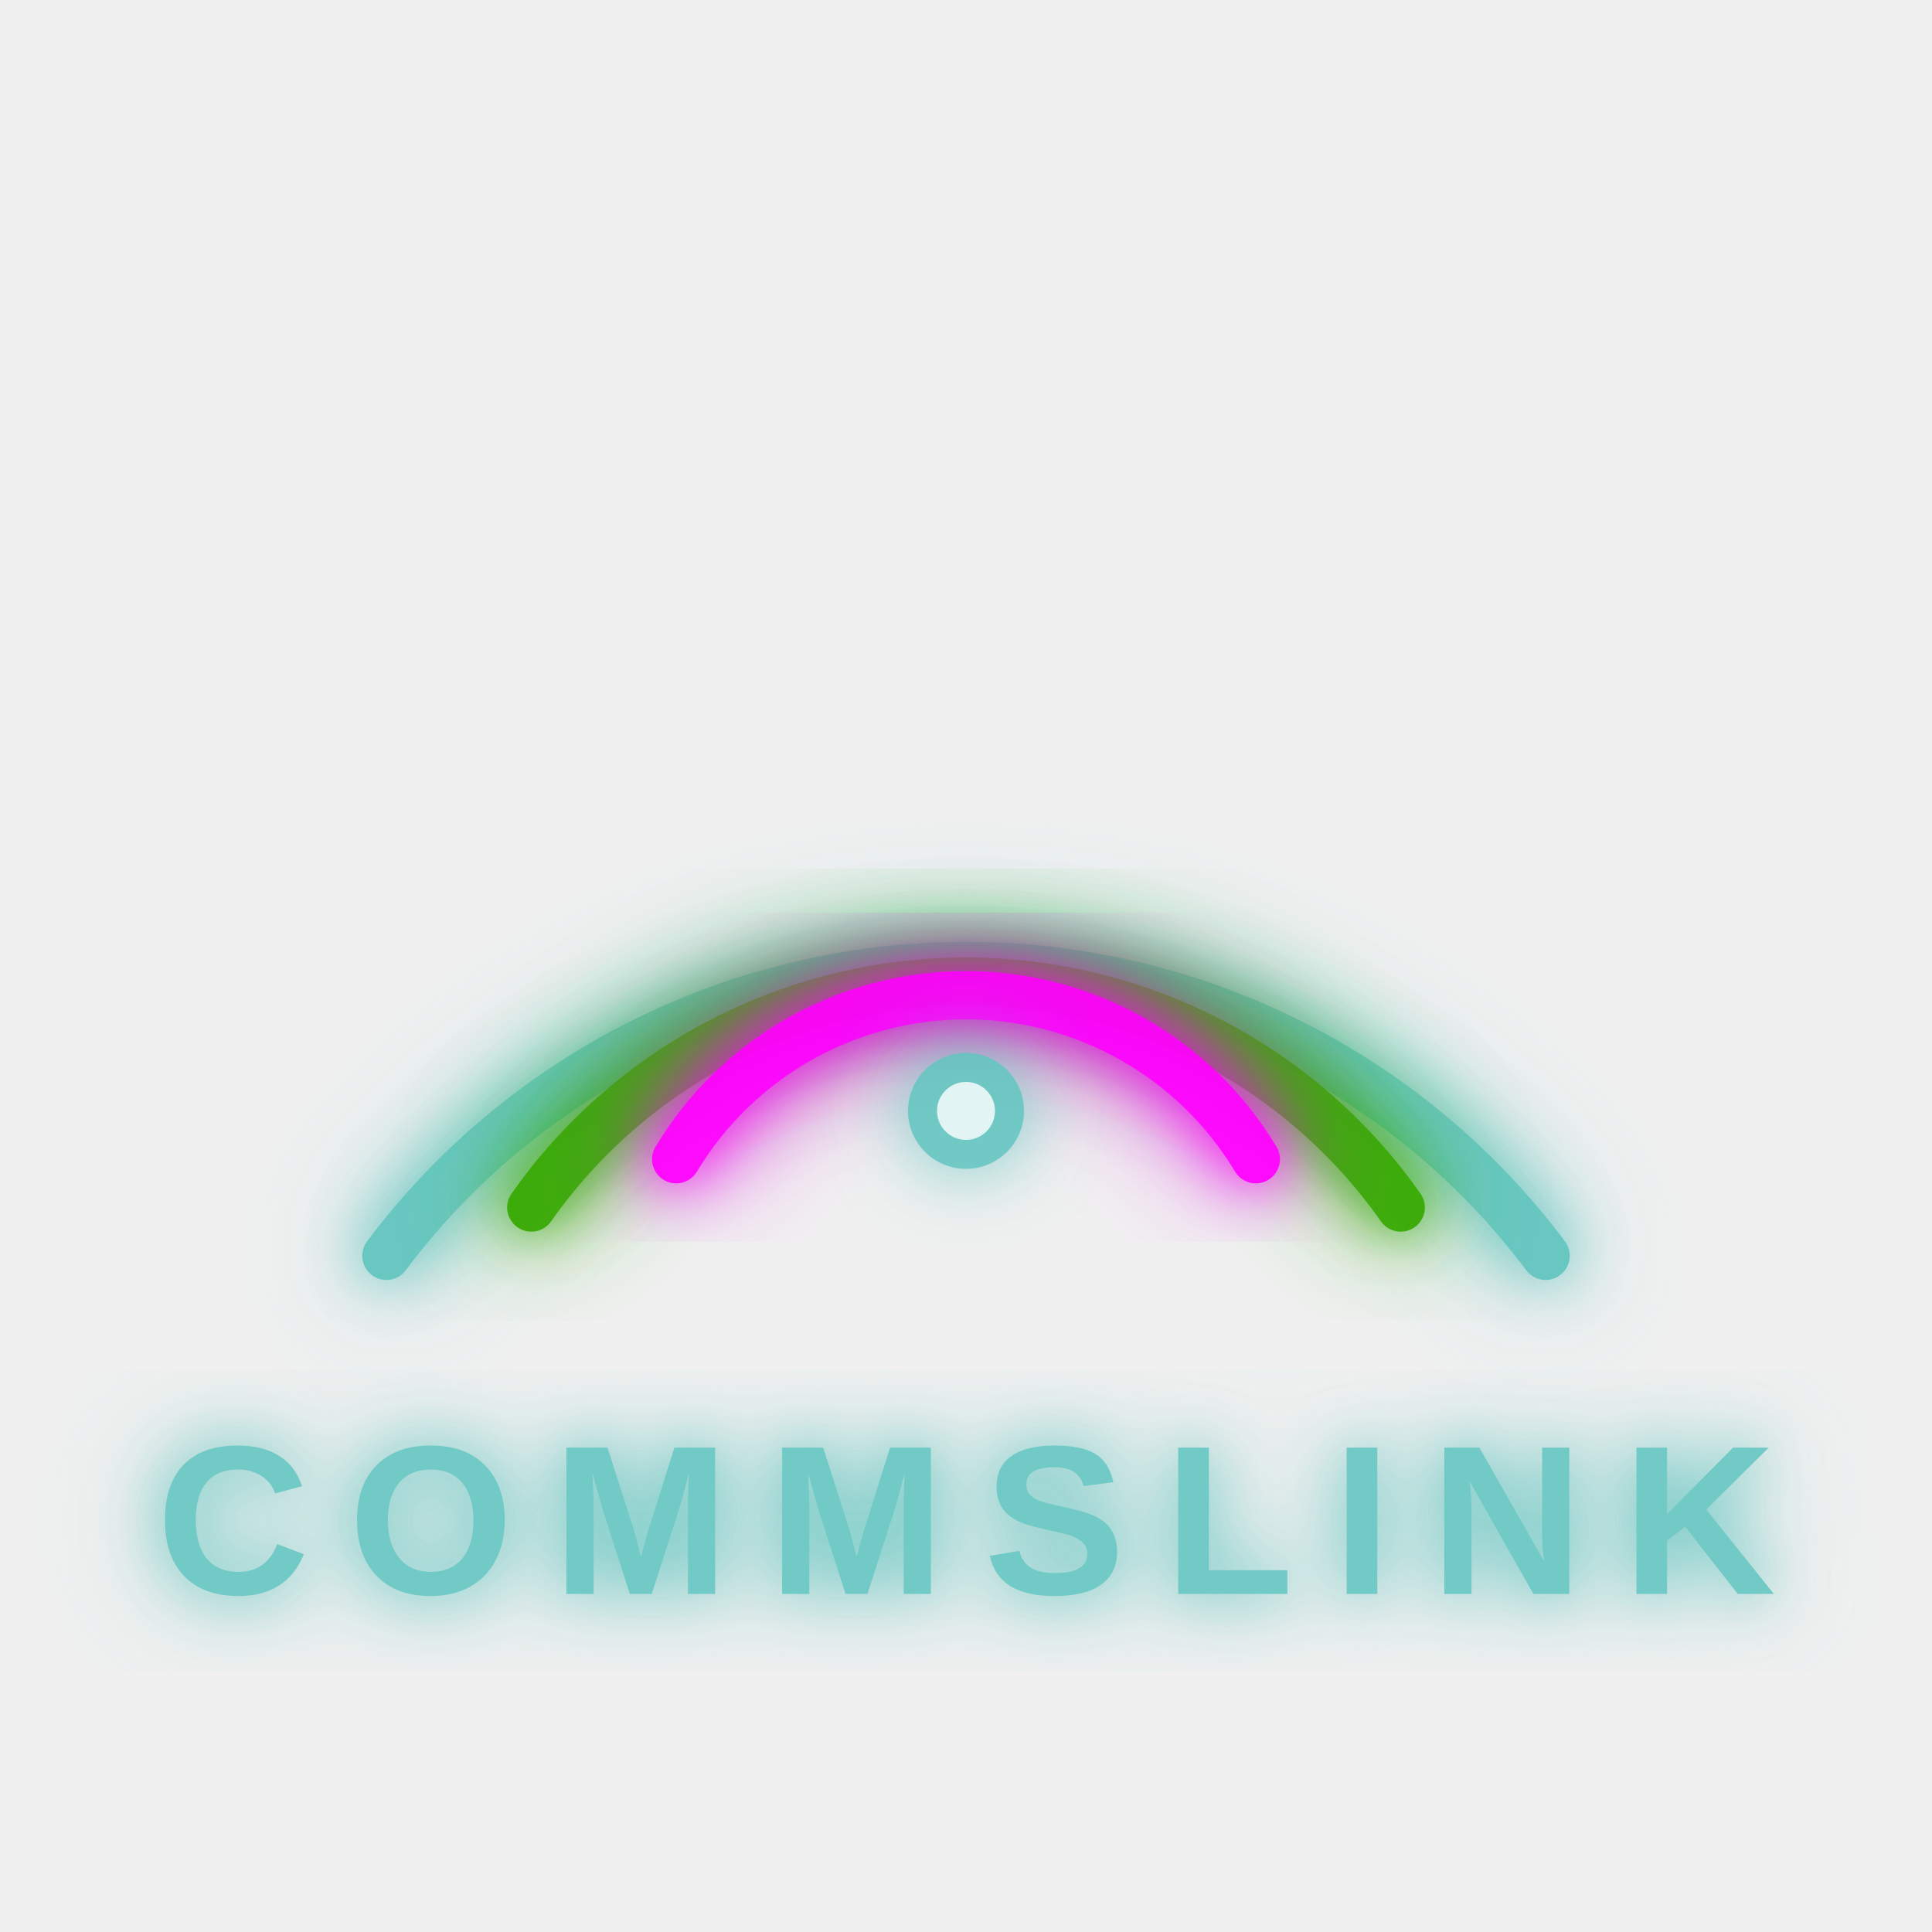
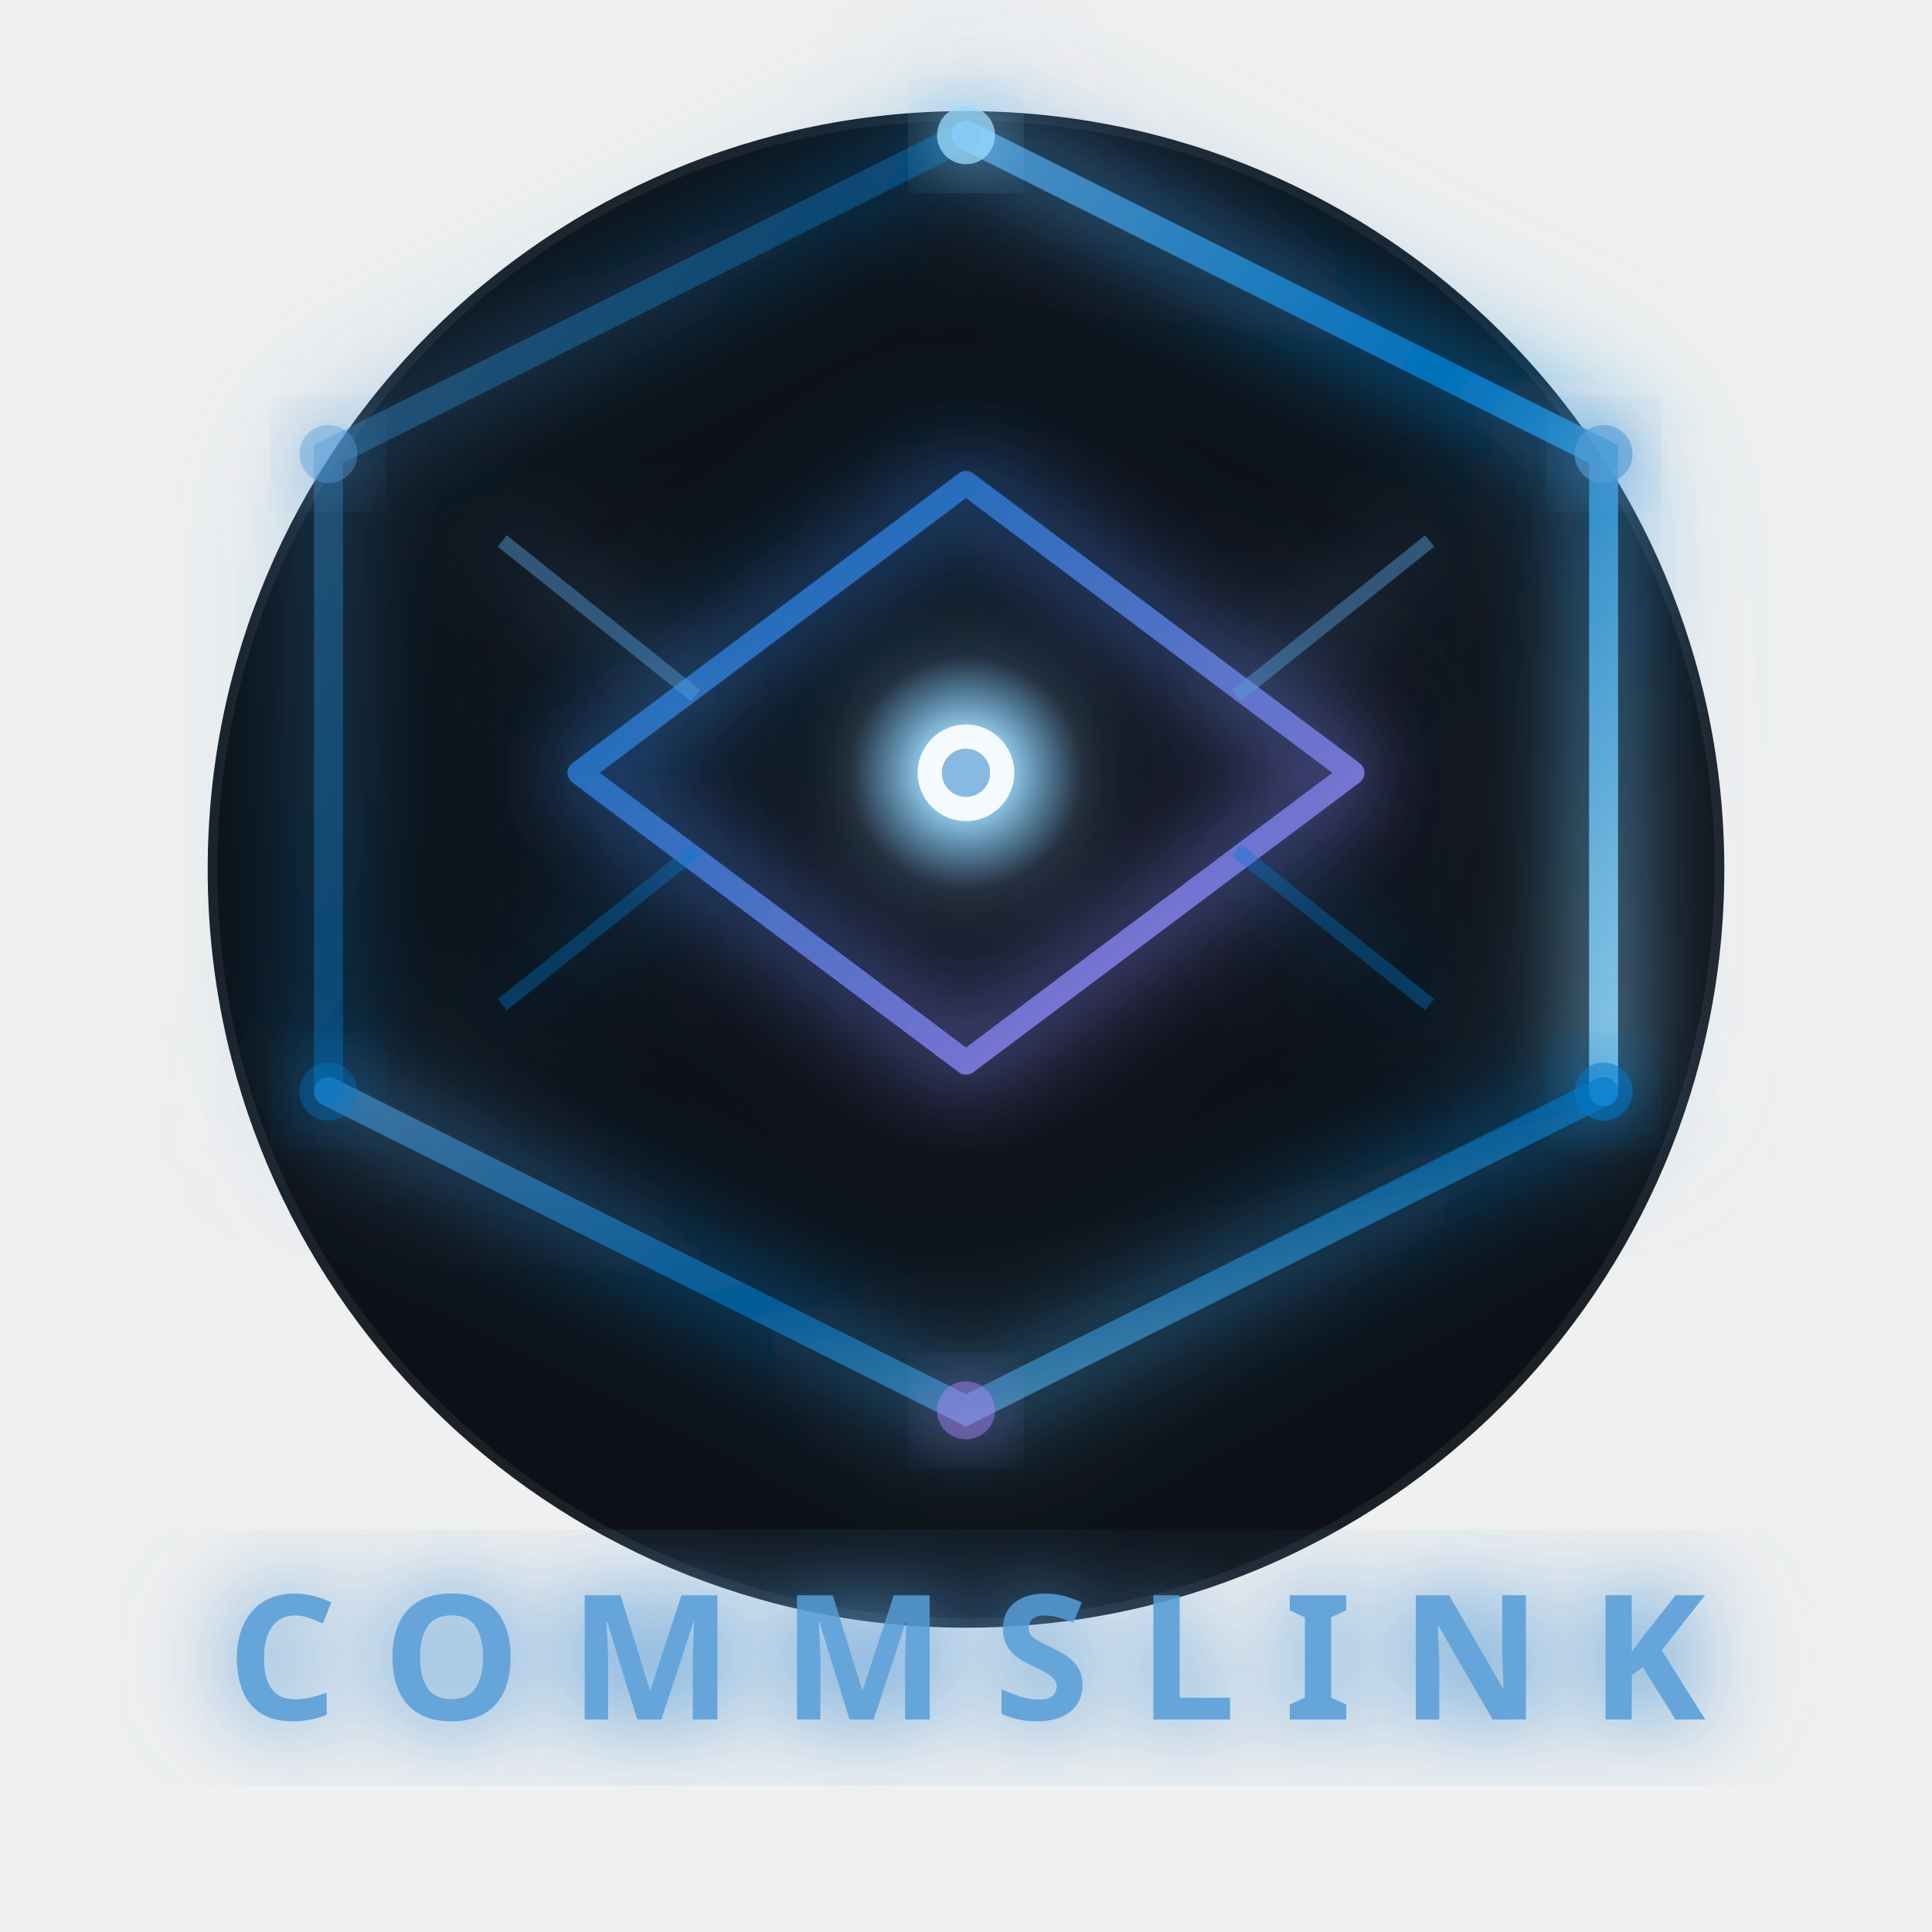
<svg xmlns="http://www.w3.org/2000/svg" viewBox="0 0 200 200" width="200" height="200">
  <defs>
-     <filter id="glow-cyan" x="-50%" y="-50%" width="200%" height="200%">
-       <feGaussianBlur in="SourceGraphic" stdDeviation="3" result="blur1" />
-       <feGaussianBlur in="SourceGraphic" stdDeviation="6" result="blur2" />
+     <filter id="glow-blue" x="-50%" y="-50%" width="200%" height="200%">
+       <feGaussianBlur in="SourceGraphic" stdDeviation="4" result="blur1" />
+       <feGaussianBlur in="SourceGraphic" stdDeviation="8" result="blur2" />
      <feMerge>
        <feMergeNode in="blur2" />
        <feMergeNode in="blur1" />
        <feMergeNode in="SourceGraphic" />
      </feMerge>
    </filter>
-     <filter id="glow-green" x="-50%" y="-50%" width="200%" height="200%">
-       <feGaussianBlur in="SourceGraphic" stdDeviation="3" result="blur1" />
-       <feGaussianBlur in="SourceGraphic" stdDeviation="6" result="blur2" />
-       <feMerge>
-         <feMergeNode in="blur2" />
-         <feMergeNode in="blur1" />
-         <feMergeNode in="SourceGraphic" />
-       </feMerge>
-     </filter>
-     <filter id="glow-magenta" x="-50%" y="-50%" width="200%" height="200%">
-       <feGaussianBlur in="SourceGraphic" stdDeviation="3" result="blur1" />
-       <feGaussianBlur in="SourceGraphic" stdDeviation="6" result="blur2" />
-       <feMerge>
-         <feMergeNode in="blur2" />
-         <feMergeNode in="blur1" />
-         <feMergeNode in="SourceGraphic" />
-       </feMerge>
-     </filter>
-     <filter id="glow-center" x="-100%" y="-100%" width="300%" height="300%">
-       <feGaussianBlur in="SourceGraphic" stdDeviation="4" result="blur" />
+     <filter id="glow-core" x="-100%" y="-100%" width="300%" height="300%">
+       <feGaussianBlur in="SourceGraphic" stdDeviation="6" result="blur" />
      <feMerge>
        <feMergeNode in="blur" />
        <feMergeNode in="SourceGraphic" />
      </feMerge>
    </filter>
+     <linearGradient id="ring-grad" x1="0%" y1="0%" x2="100%" y2="100%">
+       <stop offset="0%" stop-color="#569cd6" />
+       <stop offset="50%" stop-color="#007acc" />
+       <stop offset="100%" stop-color="#9cdcfe" />
+     </linearGradient>
+     <linearGradient id="inner-grad" x1="0%" y1="0%" x2="100%" y2="100%">
+       <stop offset="0%" stop-color="#007acc" />
+       <stop offset="100%" stop-color="#b388ff" />
+     </linearGradient>
+     <radialGradient id="core-grad" cx="50%" cy="50%" r="50%">
+       <stop offset="0%" stop-color="#ffffff" stop-opacity="0.95" />
+       <stop offset="40%" stop-color="#9cdcfe" stop-opacity="0.8" />
+       <stop offset="100%" stop-color="#569cd6" stop-opacity="0" />
+     </radialGradient>
  </defs>
-   <path d="M 40 130 A 75 75 0 0 1 160 130" fill="none" stroke="#63c5c0" stroke-width="5" stroke-linecap="round" filter="url(#glow-cyan)" opacity="0.95" />
-   <path d="M 55 125 A 55 55 0 0 1 145 125" fill="none" stroke="#36a900" stroke-width="5" stroke-linecap="round" filter="url(#glow-green)" opacity="0.95" />
-   <path d="M 70 120 A 35 35 0 0 1 130 120" fill="none" stroke="#ff00ff" stroke-width="5" stroke-linecap="round" filter="url(#glow-magenta)" opacity="0.95" />
-   <circle cx="100" cy="115" r="6" fill="#63c5c0" filter="url(#glow-center)" opacity="0.9" />
-   <circle cx="100" cy="115" r="3" fill="#ffffff" opacity="0.8" />
-   <text x="100" y="165" text-anchor="middle" font-family="'Segoe UI', 'Arial', sans-serif" font-weight="700" font-size="22" letter-spacing="4" fill="#63c5c0" filter="url(#glow-cyan)" opacity="0.9">
+   <circle cx="100" cy="90" r="78" fill="#0d1117" stroke="#1c2128" stroke-width="1" />
+   <path d="M 100 14 L 166 47 L 166 113" fill="none" stroke="url(#ring-grad)" stroke-width="3" stroke-linecap="round" filter="url(#glow-blue)" opacity="0.9" />
+   <path d="M 166 113 L 100 146 L 34 113" fill="none" stroke="url(#ring-grad)" stroke-width="3" stroke-linecap="round" filter="url(#glow-blue)" opacity="0.7" />
+   <path d="M 34 113 L 34 47 L 100 14" fill="none" stroke="url(#ring-grad)" stroke-width="3" stroke-linecap="round" filter="url(#glow-blue)" opacity="0.5" />
+   <g filter="url(#glow-blue)" opacity="0.85">
+     <path d="M 100 50 L 140 80 L 100 110 L 60 80 Z" fill="none" stroke="url(#inner-grad)" stroke-width="2.5" stroke-linejoin="round" />
+   </g>
+   <line x1="100" y1="60" x2="100" y2="38" stroke="#569cd6" stroke-width="1.5" opacity="0.6" filter="url(#glow-blue)" />
+   <line x1="128" y1="72" x2="148" y2="56" stroke="#569cd6" stroke-width="1.5" opacity="0.5" filter="url(#glow-blue)" />
+   <line x1="72" y1="72" x2="52" y2="56" stroke="#569cd6" stroke-width="1.5" opacity="0.5" filter="url(#glow-blue)" />
+   <line x1="128" y1="88" x2="148" y2="104" stroke="#007acc" stroke-width="1.5" opacity="0.4" filter="url(#glow-blue)" />
+   <line x1="72" y1="88" x2="52" y2="104" stroke="#007acc" stroke-width="1.5" opacity="0.4" filter="url(#glow-blue)" />
+   <circle cx="100" cy="80" r="12" fill="url(#core-grad)" filter="url(#glow-core)" />
+   <circle cx="100" cy="80" r="5" fill="#ffffff" opacity="0.9" />
+   <circle cx="100" cy="80" r="2.5" fill="#569cd6" opacity="0.7" />
+   <circle cx="100" cy="14" r="3" fill="#9cdcfe" filter="url(#glow-blue)" opacity="0.8" />
+   <circle cx="166" cy="47" r="3" fill="#569cd6" filter="url(#glow-blue)" opacity="0.7" />
+   <circle cx="166" cy="113" r="3" fill="#007acc" filter="url(#glow-blue)" opacity="0.6" />
+   <circle cx="100" cy="146" r="3" fill="#b388ff" filter="url(#glow-blue)" opacity="0.5" />
+   <circle cx="34" cy="113" r="3" fill="#007acc" filter="url(#glow-blue)" opacity="0.4" />
+   <circle cx="34" cy="47" r="3" fill="#569cd6" filter="url(#glow-blue)" opacity="0.5" />
+   <text x="100" y="178" text-anchor="middle" font-family="'Orbitron', 'Segoe UI', sans-serif" font-weight="700" font-size="18" letter-spacing="5" fill="#569cd6" filter="url(#glow-blue)" opacity="0.9">
    COMMSLINK
  </text>
</svg>
